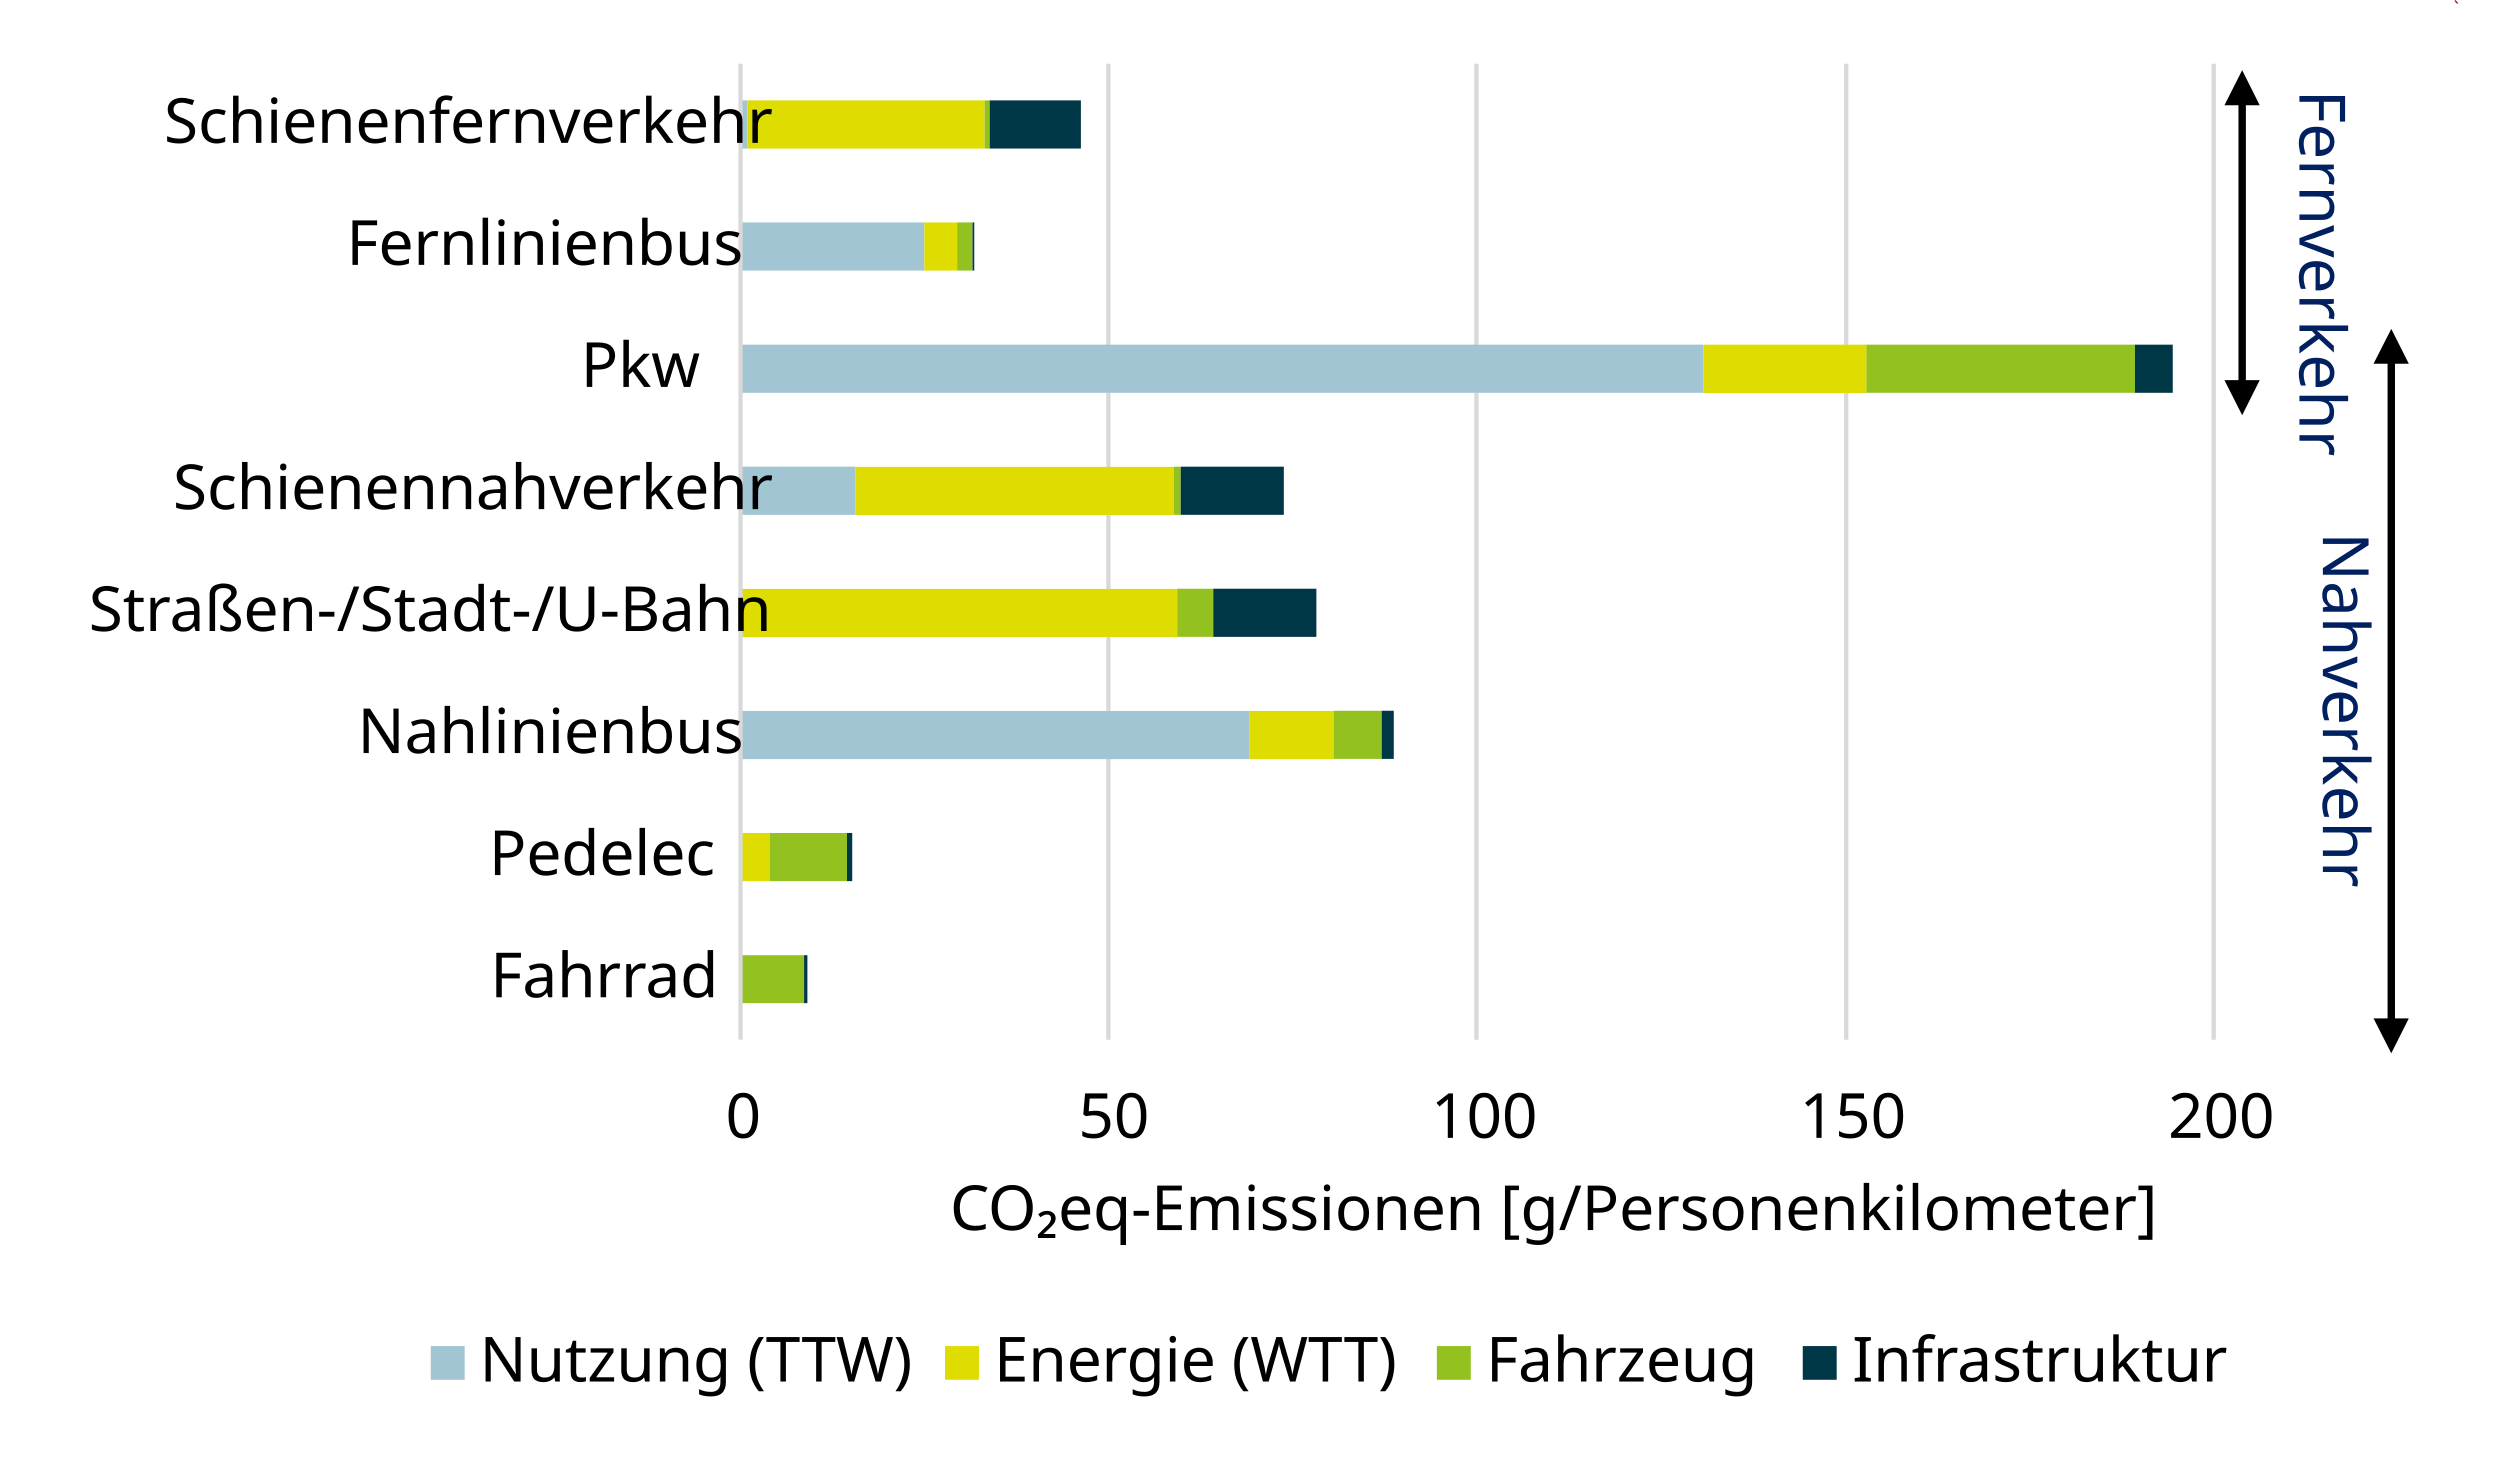
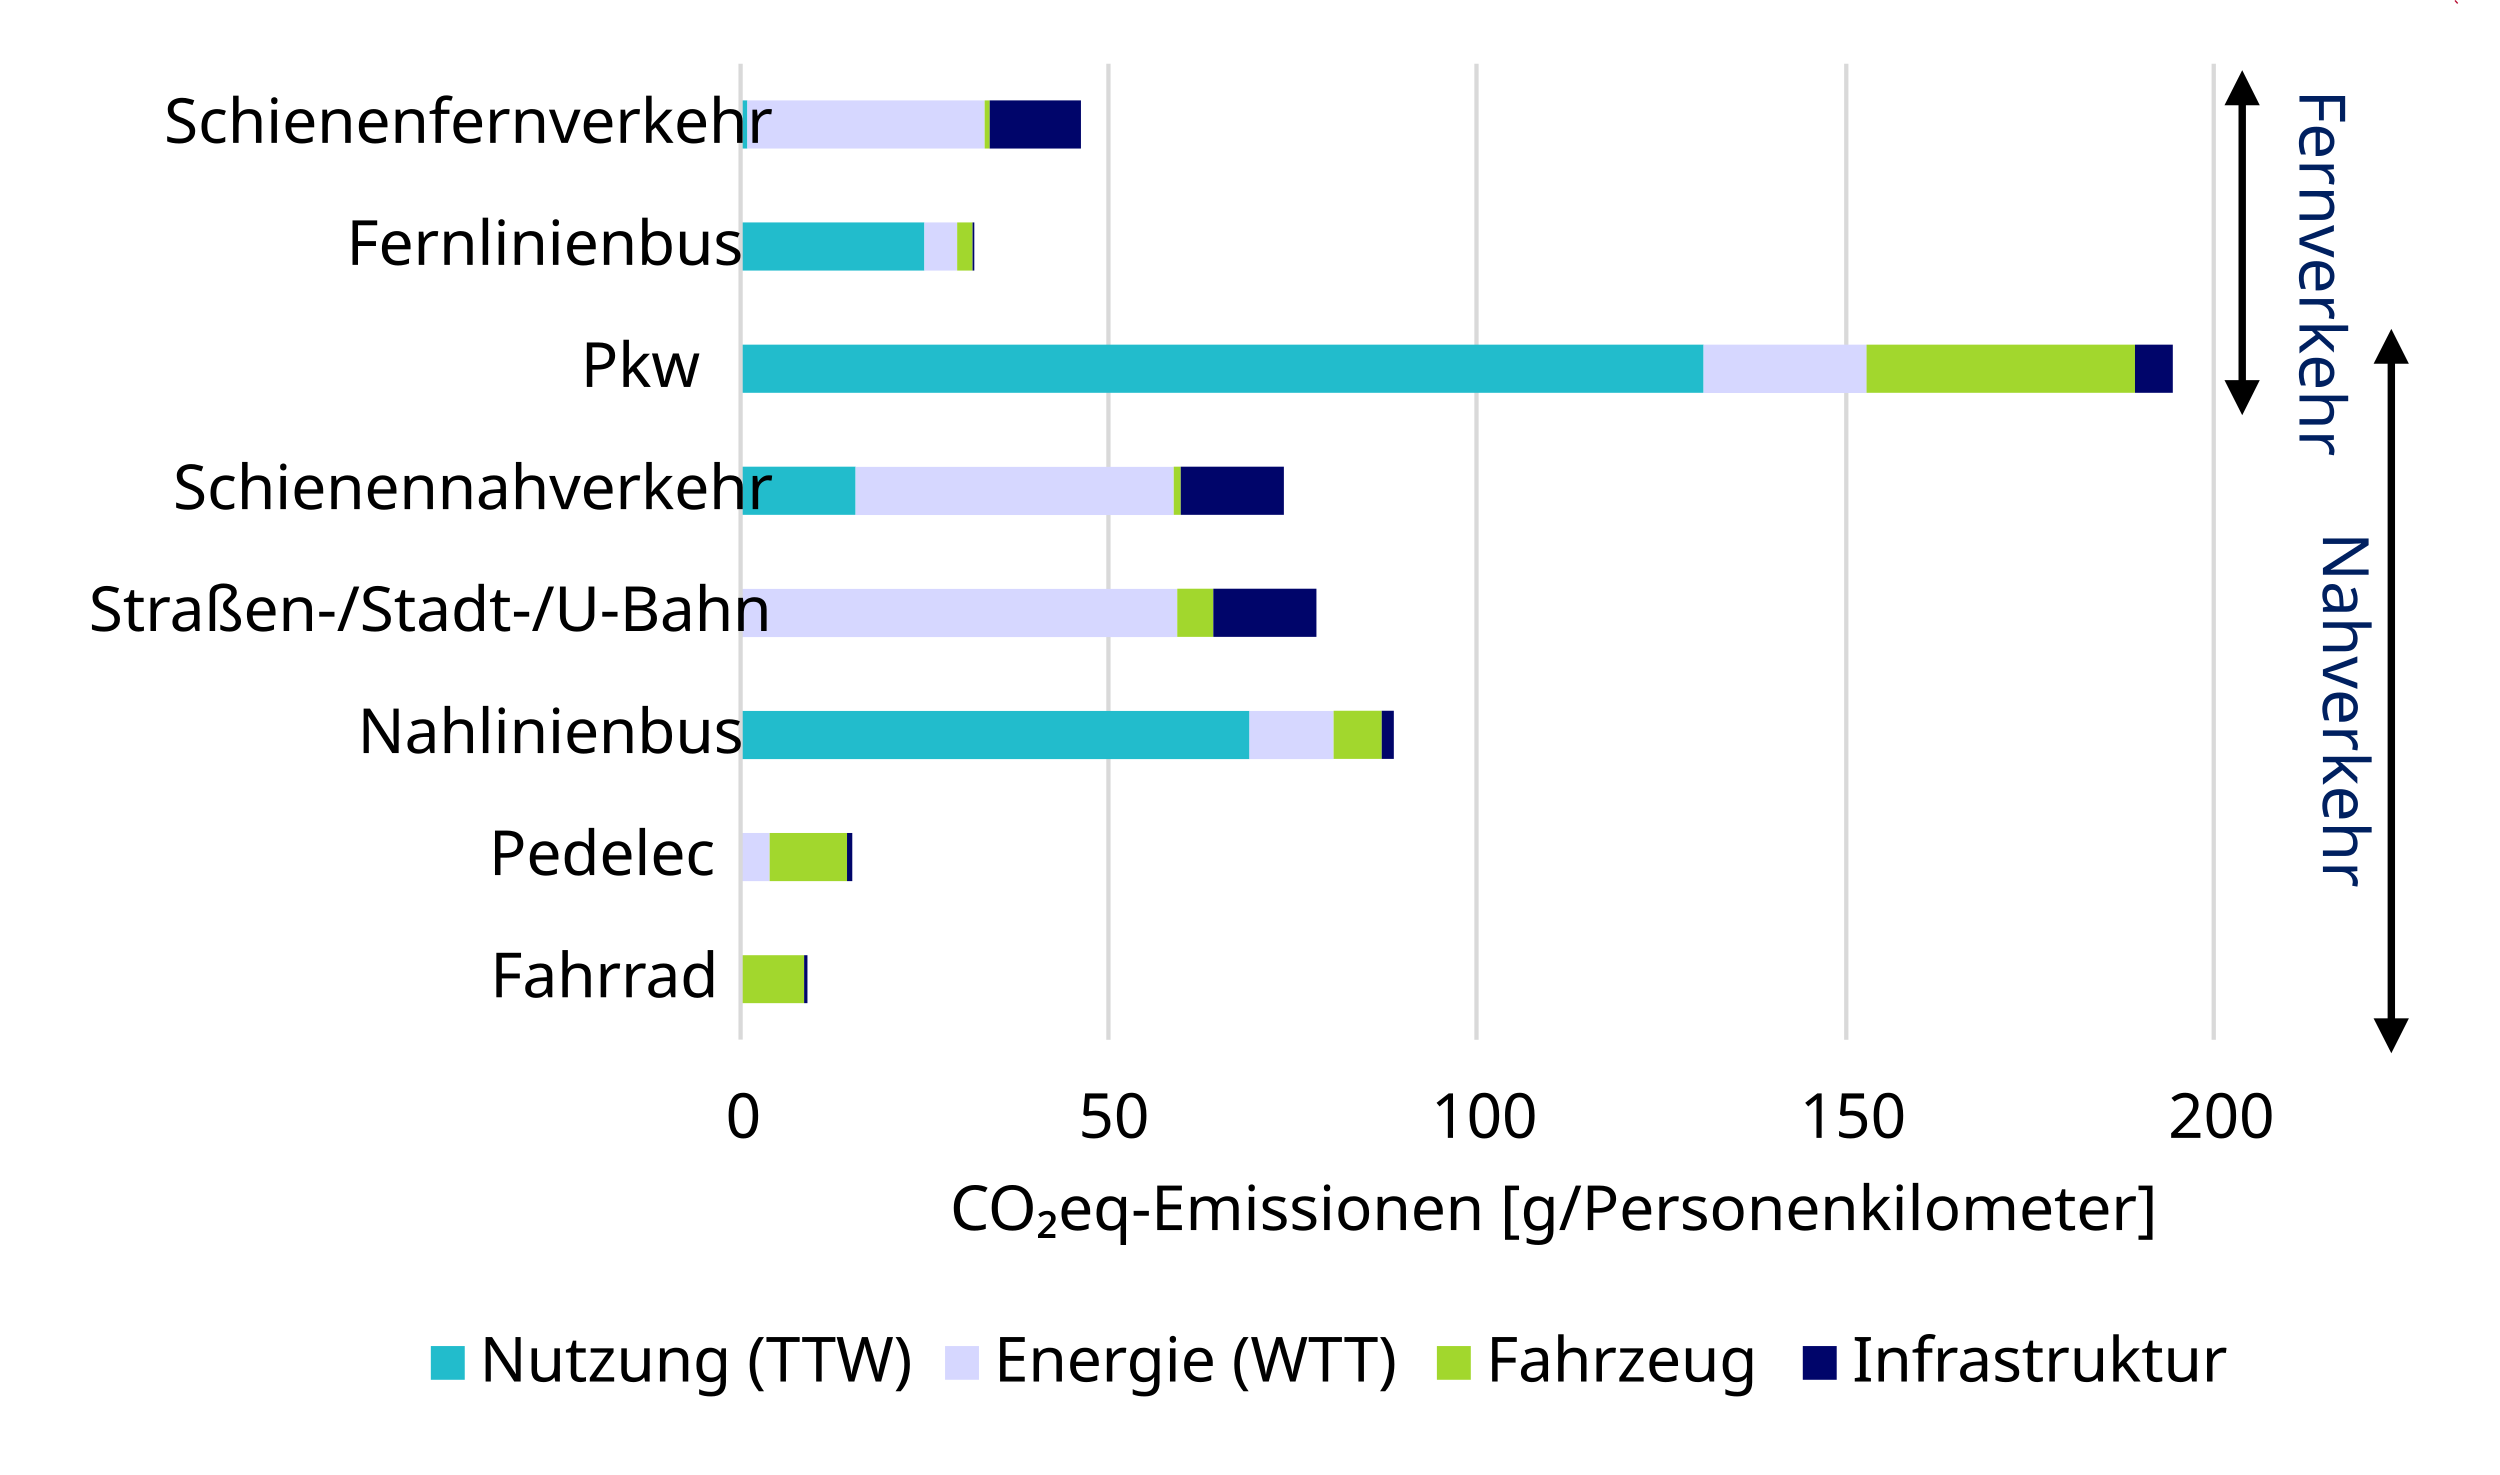
- <svg xmlns="http://www.w3.org/2000/svg" width="459.402" height="270.992" viewBox="-4 0 128.245 75.649" version="1.1" id="svg5862">
-   <defs id="defs5859" />
-   <g id="layer1" transform="translate(-56.26314,-24.55678)">
-     <path fill="none" stroke="#b5082e" stroke-width="0.07" stroke-linejoin="round" stroke-linecap="square" d="m 178.311,24.707 -0.09,-0.1" id="path350" />
-     <path fill="none" stroke="#d9d9d9" stroke-width="0.22" stroke-linejoin="round" d="m 109.121,27.827 v 50.07" id="path805" />
-     <path fill="none" stroke="#d9d9d9" stroke-width="0.22" stroke-linejoin="round" d="m 128.001,27.827 v 50.07" id="path807" />
-     <path fill="none" stroke="#d9d9d9" stroke-width="0.22" stroke-linejoin="round" d="m 146.971,27.827 v 50.07" id="path809" />
-     <path fill="none" stroke="#d9d9d9" stroke-width="0.22" stroke-linejoin="round" d="m 165.821,27.827 v 50.07" id="path811" />
-     <path fill="#a2c5d3" stroke="none" d="M 116.361,63.497 H 90.251 v -2.47 h 26.11 z m -20.21,-12.53 h -5.9 v -2.47 h 5.9 z m 43.5,-6.26 H 90.251 v -2.47 h 49.4 z m -39.97,-6.27 h -9.43 v -2.47 h 9.43 z m -9.08,-6.26 h -0.35 v -2.47 h 0.35 z" id="path818" style="stroke-width:0.01" />
-     <path fill="#dedc00" stroke="none" d="m 91.741,69.757 h -1.49 v -2.47 h 1.49 z m 28.93,-6.26 h -4.32 v -2.47 h 4.32 z m -8.02,-6.26 H 90.251 v -2.47 h 22.4 z m -0.18,-6.26 H 96.151 v -2.47 h 16.32 z m 35.55,-6.26 h -8.37 v -2.48 h 8.37 z m -46.66,-6.28 h -1.68 v -2.47 h 1.68 z m 1.41,-6.26 H 90.601 v -2.47 h 12.17 z" id="path825" style="stroke-width:0.01" />
-     <path fill="#93c120" stroke="none" d="m 93.511,76.017 h -3.26 v -2.46 h 3.26 z m 2.2,-6.26 h -3.97 v -2.47 h 3.97 z m 27.43,-6.27 h -2.47 v -2.47 h 2.47 z m -8.64,-6.26 h -1.85 v -2.47 h 1.85 z m -1.67,-6.26 h -0.36 v -2.47 h 0.36 z m 48.95,-6.26 h -13.77 v -2.47 h 13.77 z m -59.63,-6.27 h -0.79 v -2.47 h 0.79 z m 0.88,-6.26 h -0.26 v -2.47 h 0.26 z" id="path832" style="stroke-width:0.01" />
-     <path fill="#003746" stroke="none" d="m 93.681,76.017 h -0.17 v -2.46 h 0.17 z m 2.3,-6.26 h -0.27 v -2.47 h 0.27 z m 27.78,-6.27 h -0.62 v -2.47 h 0.62 z m -3.97,-6.26 h -5.29 v -2.47 h 5.29 z m -1.67,-6.26 h -5.29 v -2.47 h 5.29 z m 45.6,-6.26 h -1.94 v -2.47 h 1.94 z m -61.57,-6.27 h 0.09 v -2.47 h -0.09 z m 5.56,-6.26 h -4.68 v -2.47 h 4.68 z" id="path839" style="stroke-width:0.01" />
-     <rect class="BoundingBox" stroke="none" fill="none" x="90.141" y="27.717" width="0.23" height="50.29" id="rect844" style="stroke-width:0.01" />
-     <path fill="none" stroke="#d9d9d9" stroke-width="0.22" stroke-linejoin="round" d="m 90.251,77.887 v -50.06" id="path846" />
-     <text class="SVGTextShape" id="text872" x="40.861" y="-95.613" style="font-size:0.12px;stroke-width:0.01">
-       <tspan class="TextParagraph" font-family="Calibri, sans-serif" font-size="3.18px" font-weight="400" id="tspan870" style="stroke-width:0">
-         <tspan class="TextPosition" x="89.481" y="82.927" id="tspan868" style="stroke-width:0.01">
-           <tspan fill="#000000" stroke="none" style="white-space:pre;stroke-width:0" id="tspan866">0</tspan>
-         </tspan>
+ <svg xmlns="http://www.w3.org/2000/svg" width="459.4" height="270.99" font-family="Calibri, sans-serif" viewBox="-4 0 128.24 75.649">
+   <path fill="none" stroke="#b5082e" stroke-linecap="square" stroke-linejoin="round" stroke-width=".07" d="m122.048.15-.09-.1" />
+   <path fill="none" stroke="#d9d9d9" stroke-linejoin="round" stroke-width=".22" d="M52.858 3.27v50.07m18.88-50.07v50.07m18.97-50.07v50.07m18.85-50.07v50.07" />
+   <g stroke-width=".01">
+     <path fill="#22BCCC" d="M60.098 38.94h-26.11v-2.47h26.11zm-20.21-12.53h-5.9v-2.47h5.9zm43.5-6.26h-49.4v-2.47h49.4zm-39.97-6.27h-9.43v-2.47h9.43zm-9.08-6.26h-.35V5.15h.35z" />
+     <path fill="#D6D7FF" d="M35.478 45.2h-1.49v-2.47h1.49zm28.93-6.26h-4.32v-2.47h4.32zm-8.02-6.26h-22.4v-2.47h22.4zm-.18-6.26h-16.32v-2.47h16.32zm35.55-6.26h-8.37v-2.48h8.37zm-46.66-6.28h-1.68v-2.47h1.68zm1.41-6.26h-12.17V5.15h12.17z" />
+     <path fill="#A2D72D" d="M37.248 51.46h-3.26V49h3.26zm2.2-6.26h-3.97v-2.47h3.97zm27.43-6.27h-2.47v-2.47h2.47zm-8.64-6.26h-1.85V30.2h1.85zm-1.67-6.26h-.36v-2.47h.36zm48.95-6.26h-13.77v-2.47h13.77zm-59.63-6.27h-.79v-2.47h.79zm.88-6.26h-.26V5.15h.26z" />
+     <path fill="#00056A" d="M37.418 51.46h-.17V49h.17zm2.3-6.26h-.27v-2.47h.27zm27.78-6.27h-.62v-2.47h.62zm-3.97-6.26h-5.29V30.2h5.29zm-1.67-6.26h-5.29v-2.47h5.29zm45.6-6.26h-1.94v-2.47h1.94zm-61.57-6.27h.09v-2.47h-.09zm5.56-6.26h-4.68V5.15h4.68z" />
+     <path fill="none" d="M33.878 3.16h.23v50.29h-.23z" />
+   </g>
+   <path fill="none" stroke="#d9d9d9" stroke-linejoin="round" stroke-width=".22" d="M33.988 53.33V3.27" />
+   <g stroke-width=".01" font-size=".12">
+     <text x="40.861" y="-95.613" transform="translate(-56.263 -24.557)">
+       <tspan stroke-width="0" font-size="3.18" font-weight="400">
+         <tspan x="89.481" y="82.927" style="white-space:pre">0</tspan>
      </tspan>
    </text>
-     <text class="SVGTextShape" id="text885" x="40.861" y="-95.613" style="font-size:0.12px;stroke-width:0.01">
-       <tspan class="TextParagraph" font-family="Calibri, sans-serif" font-size="3.18px" font-weight="400" id="tspan883" style="stroke-width:0">
-         <tspan class="TextPosition" x="107.581" y="82.927" id="tspan881" style="stroke-width:0.01">
-           <tspan fill="#000000" stroke="none" style="white-space:pre;stroke-width:0" id="tspan879">50</tspan>
-         </tspan>
+     <text x="40.861" y="-95.613" transform="translate(-56.263 -24.557)">
+       <tspan stroke-width="0" font-size="3.18" font-weight="400">
+         <tspan x="107.581" y="82.927" style="white-space:pre">50</tspan>
      </tspan>
    </text>
-     <text class="SVGTextShape" id="text898" x="40.861" y="-95.613" style="font-size:0.12px;stroke-width:0.01">
-       <tspan class="TextParagraph" font-family="Calibri, sans-serif" font-size="3.18px" font-weight="400" id="tspan896" style="stroke-width:0">
-         <tspan class="TextPosition" x="125.671" y="82.927" id="tspan894" style="stroke-width:0.01">
-           <tspan fill="#000000" stroke="none" style="white-space:pre;stroke-width:0" id="tspan892">100</tspan>
-         </tspan>
+     <text x="40.861" y="-95.613" transform="translate(-56.263 -24.557)">
+       <tspan stroke-width="0" font-size="3.18" font-weight="400">
+         <tspan x="125.671" y="82.927" style="white-space:pre">100</tspan>
      </tspan>
    </text>
-     <text class="SVGTextShape" id="text911" x="40.861" y="-95.613" style="font-size:0.12px;stroke-width:0.01">
-       <tspan class="TextParagraph" font-family="Calibri, sans-serif" font-size="3.18px" font-weight="400" id="tspan909" style="stroke-width:0">
-         <tspan class="TextPosition" x="144.581" y="82.927" id="tspan907" style="stroke-width:0.01">
-           <tspan fill="#000000" stroke="none" style="white-space:pre;stroke-width:0" id="tspan905">150</tspan>
-         </tspan>
+     <text x="40.861" y="-95.613" transform="translate(-56.263 -24.557)">
+       <tspan stroke-width="0" font-size="3.18" font-weight="400">
+         <tspan x="144.581" y="82.927" style="white-space:pre">150</tspan>
      </tspan>
    </text>
-     <text class="SVGTextShape" id="text924" x="40.861" y="-95.613" style="font-size:0.12px;stroke-width:0.01">
-       <tspan class="TextParagraph" font-family="Calibri, sans-serif" font-size="3.18px" font-weight="400" id="tspan922" style="stroke-width:0">
-         <tspan class="TextPosition" x="163.481" y="82.927" id="tspan920" style="stroke-width:0.01">
-           <tspan fill="#000000" stroke="none" style="white-space:pre;stroke-width:0" id="tspan918">200</tspan>
-         </tspan>
+     <text x="40.861" y="-95.613" transform="translate(-56.263 -24.557)">
+       <tspan stroke-width="0" font-size="3.18" font-weight="400">
+         <tspan x="163.481" y="82.927" style="white-space:pre">200</tspan>
      </tspan>
    </text>
-     <text class="SVGTextShape" id="text937" x="40.861" y="-95.613" style="font-size:0.12px;stroke-width:0.01">
-       <tspan class="TextParagraph" font-family="Calibri, sans-serif" font-size="3.18px" font-weight="400" id="tspan935" style="stroke-width:0">
-         <tspan class="TextPosition" x="77.411" y="75.717" id="tspan933" style="stroke-width:0.01">
-           <tspan fill="#000000" stroke="none" style="white-space:pre;stroke-width:0" id="tspan931">Fahrrad</tspan>
-         </tspan>
+     <text x="40.861" y="-95.613" transform="translate(-56.263 -24.557)">
+       <tspan stroke-width="0" font-size="3.18" font-weight="400">
+         <tspan x="77.411" y="75.717" style="white-space:pre">Fahrrad</tspan>
      </tspan>
    </text>
-     <text class="SVGTextShape" id="text950" x="40.861" y="-95.613" style="font-size:0.12px;stroke-width:0.01">
-       <tspan class="TextParagraph" font-family="Calibri, sans-serif" font-size="3.18px" font-weight="400" id="tspan948" style="stroke-width:0">
-         <tspan class="TextPosition" x="77.341" y="69.447" id="tspan946" style="stroke-width:0.01">
-           <tspan fill="#000000" stroke="none" style="white-space:pre;stroke-width:0" id="tspan944">Pedelec</tspan>
-         </tspan>
+     <text x="40.861" y="-95.613" transform="translate(-56.263 -24.557)">
+       <tspan stroke-width="0" font-size="3.18" font-weight="400">
+         <tspan x="77.341" y="69.447" style="white-space:pre">Pedelec</tspan>
      </tspan>
    </text>
-     <text class="SVGTextShape" id="text963" x="40.861" y="-95.613" style="font-size:0.12px;stroke-width:0.01">
-       <tspan class="TextParagraph" font-family="Calibri, sans-serif" font-size="3.18px" font-weight="400" id="tspan961" style="stroke-width:0">
-         <tspan class="TextPosition" x="70.601" y="63.187" id="tspan959" style="stroke-width:0.01">
-           <tspan fill="#000000" stroke="none" style="white-space:pre;stroke-width:0" id="tspan957">Nahlinienbus</tspan>
-         </tspan>
+     <text x="40.861" y="-95.613" transform="translate(-56.263 -24.557)">
+       <tspan stroke-width="0" font-size="3.18" font-weight="400">
+         <tspan x="70.601" y="63.187" style="white-space:pre">Nahlinienbus</tspan>
      </tspan>
    </text>
-     <text class="SVGTextShape" id="text976" x="40.861" y="-95.613" style="font-size:0.12px;stroke-width:0.01">
-       <tspan class="TextParagraph" font-family="Calibri, sans-serif" font-size="3.18px" font-weight="400" id="tspan974" style="stroke-width:0">
-         <tspan class="TextPosition" x="56.821" y="56.927" id="tspan972" style="stroke-width:0.01">
-           <tspan fill="#000000" stroke="none" style="white-space:pre;stroke-width:0" id="tspan970">Straßen-/Stadt-/U-Bahn</tspan>
-         </tspan>
+     <text x="40.861" y="-95.613" transform="translate(-56.263 -24.557)">
+       <tspan stroke-width="0" font-size="3.18" font-weight="400">
+         <tspan x="56.821" y="56.927" style="white-space:pre">Straßen-/Stadt-/U-Bahn</tspan>
      </tspan>
    </text>
-     <text class="SVGTextShape" id="text989" x="40.861" y="-95.613" style="font-size:0.12px;stroke-width:0.01">
-       <tspan class="TextParagraph" font-family="Calibri, sans-serif" font-size="3.18px" font-weight="400" id="tspan987" style="stroke-width:0">
-         <tspan class="TextPosition" x="61.141" y="50.677" id="tspan985" style="stroke-width:0.01">
-           <tspan fill="#000000" stroke="none" style="white-space:pre;stroke-width:0" id="tspan983">Schienennahverkehr</tspan>
-         </tspan>
+     <text x="40.861" y="-95.613" transform="translate(-56.263 -24.557)">
+       <tspan stroke-width="0" font-size="3.18" font-weight="400">
+         <tspan x="61.141" y="50.677" style="white-space:pre">Schienennahverkehr</tspan>
      </tspan>
    </text>
-     <text class="SVGTextShape" id="text1002" x="40.861" y="-95.613" style="font-size:0.12px;stroke-width:0.01">
-       <tspan class="TextParagraph" font-family="Calibri, sans-serif" font-size="3.18px" font-weight="400" id="tspan1000" style="stroke-width:0">
-         <tspan class="TextPosition" x="82.051" y="44.407" id="tspan998" style="stroke-width:0.01">
-           <tspan fill="#000000" stroke="none" style="white-space:pre;stroke-width:0" id="tspan996">Pkw</tspan>
-         </tspan>
+     <text x="40.861" y="-95.613" transform="translate(-56.263 -24.557)">
+       <tspan stroke-width="0" font-size="3.18" font-weight="400">
+         <tspan x="82.051" y="44.407" style="white-space:pre">Pkw</tspan>
      </tspan>
    </text>
-     <text class="SVGTextShape" id="text1015" x="40.861" y="-95.613" style="font-size:0.12px;stroke-width:0.01">
-       <tspan class="TextParagraph" font-family="Calibri, sans-serif" font-size="3.18px" font-weight="400" id="tspan1013" style="stroke-width:0">
-         <tspan class="TextPosition" x="70.031" y="38.147" id="tspan1011" style="stroke-width:0.01">
-           <tspan fill="#000000" stroke="none" style="white-space:pre;stroke-width:0" id="tspan1009">Fernlinienbus</tspan>
-         </tspan>
+     <text x="40.861" y="-95.613" transform="translate(-56.263 -24.557)">
+       <tspan stroke-width="0" font-size="3.18" font-weight="400">
+         <tspan x="70.031" y="38.147" style="white-space:pre">Fernlinienbus</tspan>
      </tspan>
    </text>
-     <text class="SVGTextShape" id="text1028" x="40.861" y="-95.613" style="font-size:0.12px;stroke-width:0.01">
-       <tspan class="TextParagraph" font-family="Calibri, sans-serif" font-size="3.18px" font-weight="400" id="tspan1026" style="stroke-width:0">
-         <tspan class="TextPosition" x="60.681" y="31.887" id="tspan1024" style="stroke-width:0.01">
-           <tspan fill="#000000" stroke="none" style="white-space:pre;stroke-width:0" id="tspan1022">Schienenfernverkehr</tspan>
-         </tspan>
+     <text x="40.861" y="-95.613" transform="translate(-56.263 -24.557)">
+       <tspan stroke-width="0" font-size="3.18" font-weight="400">
+         <tspan x="60.681" y="31.887" style="white-space:pre">Schienenfernverkehr</tspan>
      </tspan>
    </text>
-     <rect class="BoundingBox" stroke="none" fill="none" x="74.361" y="93.607" width="1.75" height="1.74" id="rect1033" style="stroke-width:0.01" />
-     <path fill="#a2c5d3" stroke="none" d="m 74.361,95.337 h 1.74 v -1.73 h -1.74 z" id="path1035" style="stroke-width:0.01" />
-     <text class="SVGTextShape" id="text1048" x="40.861" y="-95.613" style="font-size:0.12px;stroke-width:0.01">
-       <tspan class="TextParagraph" font-family="Calibri, sans-serif" font-size="3.18px" font-weight="400" id="tspan1046" style="stroke-width:0">
-         <tspan class="TextPosition" x="101.001" y="87.657" id="tspan1044" style="stroke-width:0.01">
-           <tspan fill="#000000" stroke="none" style="white-space:pre;stroke-width:0" id="tspan1042">CO₂eq-Emissionen [g/Personenkilometer]</tspan>
-         </tspan>
+   </g>
+   <g stroke-width=".01">
+     <path fill="none" d="M18.098 69.05h1.75v1.74h-1.75z" />
+     <path fill="#22BCCC" d="M18.098 70.78h1.74v-1.73h-1.74z" />
+     <text x="40.861" y="-95.613" font-size=".12" transform="translate(-56.263 -24.557)">
+       <tspan stroke-width="0" font-size="3.18" font-weight="400">
+         <tspan x="101.001" y="87.657" style="white-space:pre">CO₂eq-Emissionen [g/Personenkilometer]</tspan>
      </tspan>
    </text>
-     <rect class="BoundingBox" stroke="none" fill="none" x="100.741" y="93.607" width="1.75" height="1.74" id="rect1053" style="stroke-width:0.01" />
-     <path fill="#dedc00" stroke="none" d="m 100.741,95.337 h 1.74 v -1.73 h -1.74 z" id="path1055" style="stroke-width:0.01" />
-     <text class="SVGTextShape" id="text1068" x="40.861" y="-95.613" style="font-size:0.12px;stroke-width:0.01">
-       <tspan class="TextParagraph" font-family="Calibri, sans-serif" font-size="3.18px" font-weight="400" id="tspan1066" style="stroke-width:0">
-         <tspan class="TextPosition" x="76.861" y="95.427" id="tspan1064" style="stroke-width:0.01">
-           <tspan fill="#000000" stroke="none" style="white-space:pre;stroke-width:0" id="tspan1062">Nutzung (TTW)</tspan>
-         </tspan>
+     <path fill="none" d="M44.477 69.05h1.75v1.74h-1.75z" />
+     <path fill="#D6D7FF" d="M44.477 70.78h1.74v-1.73h-1.74z" />
+     <text x="40.861" y="-95.613" font-size=".12" transform="translate(-56.263 -24.557)">
+       <tspan stroke-width="0" font-size="3.18" font-weight="400">
+         <tspan x="76.861" y="95.427" style="white-space:pre">Nutzung (TTW)</tspan>
      </tspan>
    </text>
-     <rect class="BoundingBox" stroke="none" fill="none" x="125.971" y="93.607" width="1.75" height="1.74" id="rect1073" style="stroke-width:0.01" />
-     <path fill="#93c120" stroke="none" d="m 125.971,95.337 h 1.74 v -1.73 h -1.74 z" id="path1075" style="stroke-width:0.01" />
-     <text class="SVGTextShape" id="text1088" x="40.861" y="-95.613" style="font-size:0.12px;stroke-width:0.01">
-       <tspan class="TextParagraph" font-family="Calibri, sans-serif" font-size="3.18px" font-weight="400" id="tspan1086" style="stroke-width:0">
-         <tspan class="TextPosition" x="103.251" y="95.427" id="tspan1084" style="stroke-width:0.01">
-           <tspan fill="#000000" stroke="none" style="white-space:pre;stroke-width:0" id="tspan1082">Energie (WTT)</tspan>
-         </tspan>
+     <path fill="none" d="M69.707 69.05h1.75v1.74h-1.75z" />
+     <path fill="#A2D72D" d="M69.707 70.78h1.74v-1.73h-1.74z" />
+     <text x="40.861" y="-95.613" font-size=".12" transform="translate(-56.263 -24.557)">
+       <tspan stroke-width="0" font-size="3.18" font-weight="400">
+         <tspan x="103.251" y="95.427" style="white-space:pre">Energie (WTT)</tspan>
      </tspan>
    </text>
-     <rect class="BoundingBox" stroke="none" fill="none" x="144.741" y="93.607" width="1.75" height="1.74" id="rect1093" style="stroke-width:0.01" />
-     <path fill="#003746" stroke="none" d="m 144.741,95.337 h 1.74 v -1.73 h -1.74 z" id="path1095" style="stroke-width:0.01" />
-     <text class="SVGTextShape" id="text1108" x="40.861" y="-95.613" style="font-size:0.12px;stroke-width:0.01">
-       <tspan class="TextParagraph" font-family="Calibri, sans-serif" font-size="3.18px" font-weight="400" id="tspan1106" style="stroke-width:0">
-         <tspan class="TextPosition" x="128.491" y="95.427" id="tspan1104" style="stroke-width:0.01">
-           <tspan fill="#000000" stroke="none" style="white-space:pre;stroke-width:0" id="tspan1102">Fahrzeug</tspan>
-         </tspan>
+     <path fill="none" d="M88.477 69.05h1.75v1.74h-1.75z" />
+     <path fill="#00056A" d="M88.477 70.78h1.74v-1.73h-1.74z" />
+   </g>
+   <g stroke-width=".01" font-size=".12">
+     <text x="40.861" y="-95.613" transform="translate(-56.263 -24.557)">
+       <tspan stroke-width="0" font-size="3.18" font-weight="400">
+         <tspan x="128.491" y="95.427" style="white-space:pre">Fahrzeug</tspan>
      </tspan>
    </text>
-     <text class="SVGTextShape" id="text1136" x="40.861" y="-95.613" style="font-size:0.12px;stroke-width:0.01">
-       <tspan class="TextParagraph" font-family="Calibri, sans-serif" font-size="3.18px" font-weight="400" id="tspan1134" style="stroke-width:0">
-         <tspan class="TextPosition" x="147.281" y="95.427" id="tspan1132" style="stroke-width:0.01">
-           <tspan fill="#000000" stroke="none" style="white-space:pre;stroke-width:0" id="tspan1130">Infrastruktur</tspan>
-         </tspan>
+     <text x="40.861" y="-95.613" transform="translate(-56.263 -24.557)">
+       <tspan stroke-width="0" font-size="3.18" font-weight="400">
+         <tspan x="147.281" y="95.427" style="white-space:pre">Infrastruktur</tspan>
      </tspan>
    </text>
-     <text class="SVGTextShape" transform="rotate(90)" id="text1149" x="-100.193" y="-295.001" style="font-size:0.12px;stroke-width:0.01">
-       <tspan class="TextParagraph" font-family="Calibri, sans-serif" font-size="3.28px" font-weight="400" id="tspan1147" style="stroke-width:0">
-         <tspan class="TextPosition" x="29.167" y="-170.221" id="tspan1145" style="stroke-width:0.01">
-           <tspan fill="#002060" stroke="none" style="white-space:pre;stroke-width:0" id="tspan1143">Fernverkehr</tspan>
-         </tspan>
+     <text x="-100.193" y="-295.001" transform="rotate(90 -15.853 -40.41)">
+       <tspan stroke-width="0" font-size="3.28" font-weight="400">
+         <tspan x="29.167" y="-170.221" fill="#002060" style="white-space:pre">Fernverkehr</tspan>
      </tspan>
    </text>
-     <path id="path1156" style="display:inline;stroke-width:0.01" d="m 167.282,28.157 -0.91,1.8 h 0.72 v 14.1 h -0.72 l 0.91,1.8 0.9,-1.8 h -0.71 V 29.957 h 0.71 z" />
-     <text class="SVGTextShape" transform="rotate(90)" id="text1184" x="-83.853" y="-311.281" style="font-size:0.12px;stroke-width:0.01">
-       <tspan class="TextParagraph" font-family="TimesNewRoman, serif" font-size="3.6px" font-weight="400" id="tspan1182" style="stroke-width:0">
-         <tspan class="TextPosition" x="45.477" y="-170.191" id="tspan1180" style="stroke-width:0.01">
-           <tspan fill="#000000" stroke="none" style="white-space:pre;stroke-width:0" id="tspan1178"> </tspan>
-         </tspan>
+   </g>
+   <path d="m111.019 3.6-.91 1.8h.72v14.1h-.72l.91 1.8.9-1.8h-.71V5.4h.71z" />
+   <g stroke-width=".01" font-size=".12">
+     <text x="-83.853" y="-311.281" transform="rotate(90 -15.853 -40.41)">
+       <tspan stroke-width="0" font-size="3.6" font-weight="400" />
+     </text>
+     <text x="-78.693" y="-318.901" transform="rotate(90 -15.853 -40.41)">
+       <tspan stroke-width="0" font-size="3.28" font-weight="400">
+         <tspan x="51.867" y="-171.421" fill="#002060" style="white-space:pre">Nahverkehr</tspan>
      </tspan>
    </text>
-     <text class="SVGTextShape" transform="rotate(90)" id="text1197" x="-78.693" y="-318.901" style="font-size:0.12px;stroke-width:0.01">
-       <tspan class="TextParagraph" font-family="Calibri, sans-serif" font-size="3.28px" font-weight="400" id="tspan1195" style="stroke-width:0">
-         <tspan class="TextPosition" x="51.867" y="-171.421" id="tspan1193" style="stroke-width:0.01">
-           <tspan fill="#002060" stroke="none" style="white-space:pre;stroke-width:0" id="tspan1191">Nahverkehr</tspan>
-         </tspan>
-       </tspan>
+     <text x="-62.943" y="-334.591" transform="rotate(90 -15.853 -40.41)">
+       <tspan stroke-width="0" font-size="3.6" font-weight="400" />
    </text>
-     <text class="SVGTextShape" transform="rotate(90)" id="text1233" x="-62.943" y="-334.591" style="font-size:0.12px;stroke-width:0.01">
-       <tspan class="TextParagraph" font-family="TimesNewRoman, serif" font-size="3.6px" font-weight="400" id="tspan1231" style="stroke-width:0">
-         <tspan class="TextPosition" x="67.587" y="-171.391" id="tspan1229" style="stroke-width:0.01">
-           <tspan fill="#000000" stroke="none" style="white-space:pre;stroke-width:0" id="tspan1227"> </tspan>
-         </tspan>
-       </tspan>
-     </text>
-     <path id="path1163" d="m 174.931,41.427 -0.91,1.79 h 0.72 v 33.58 h -0.72 l 0.91,1.79 0.9,-1.79 h -0.71 V 43.217 h 0.71 z" style="stroke-width:0.01" />
  </g>
+   <path d="m118.668 16.87-.91 1.79h.72v33.58h-.72l.91 1.79.9-1.79h-.71V18.66h.71z" />
</svg>
